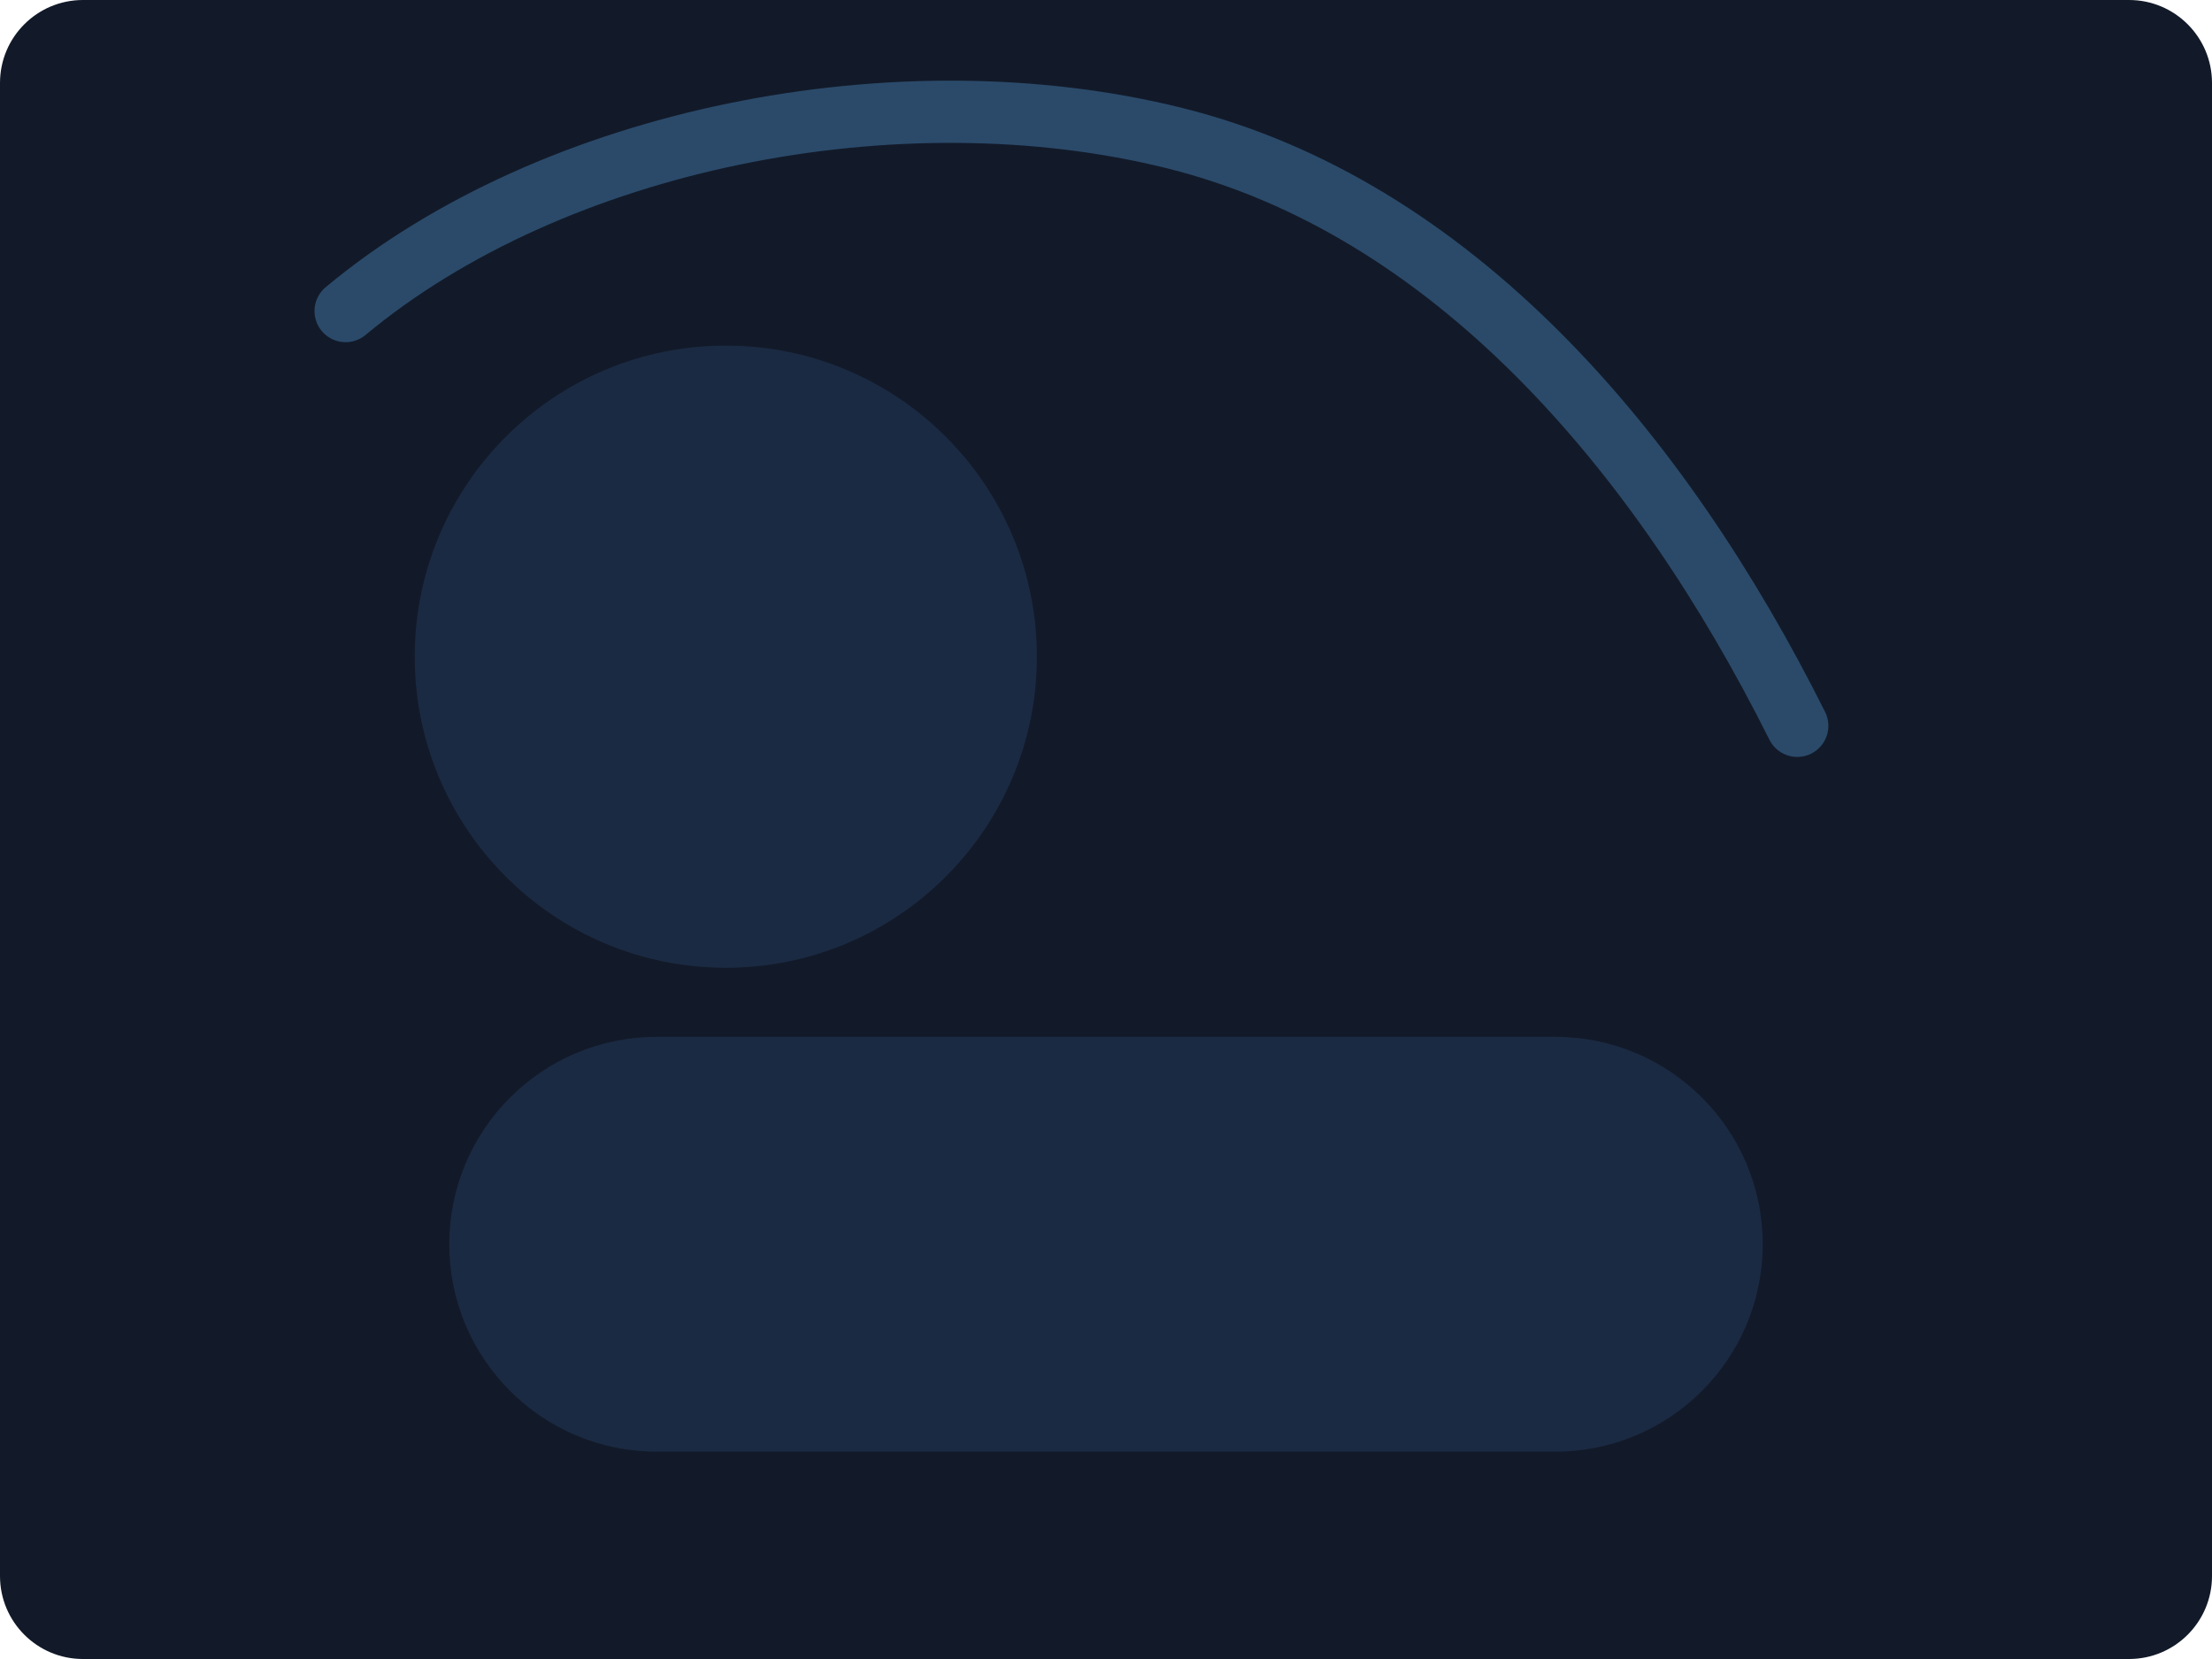
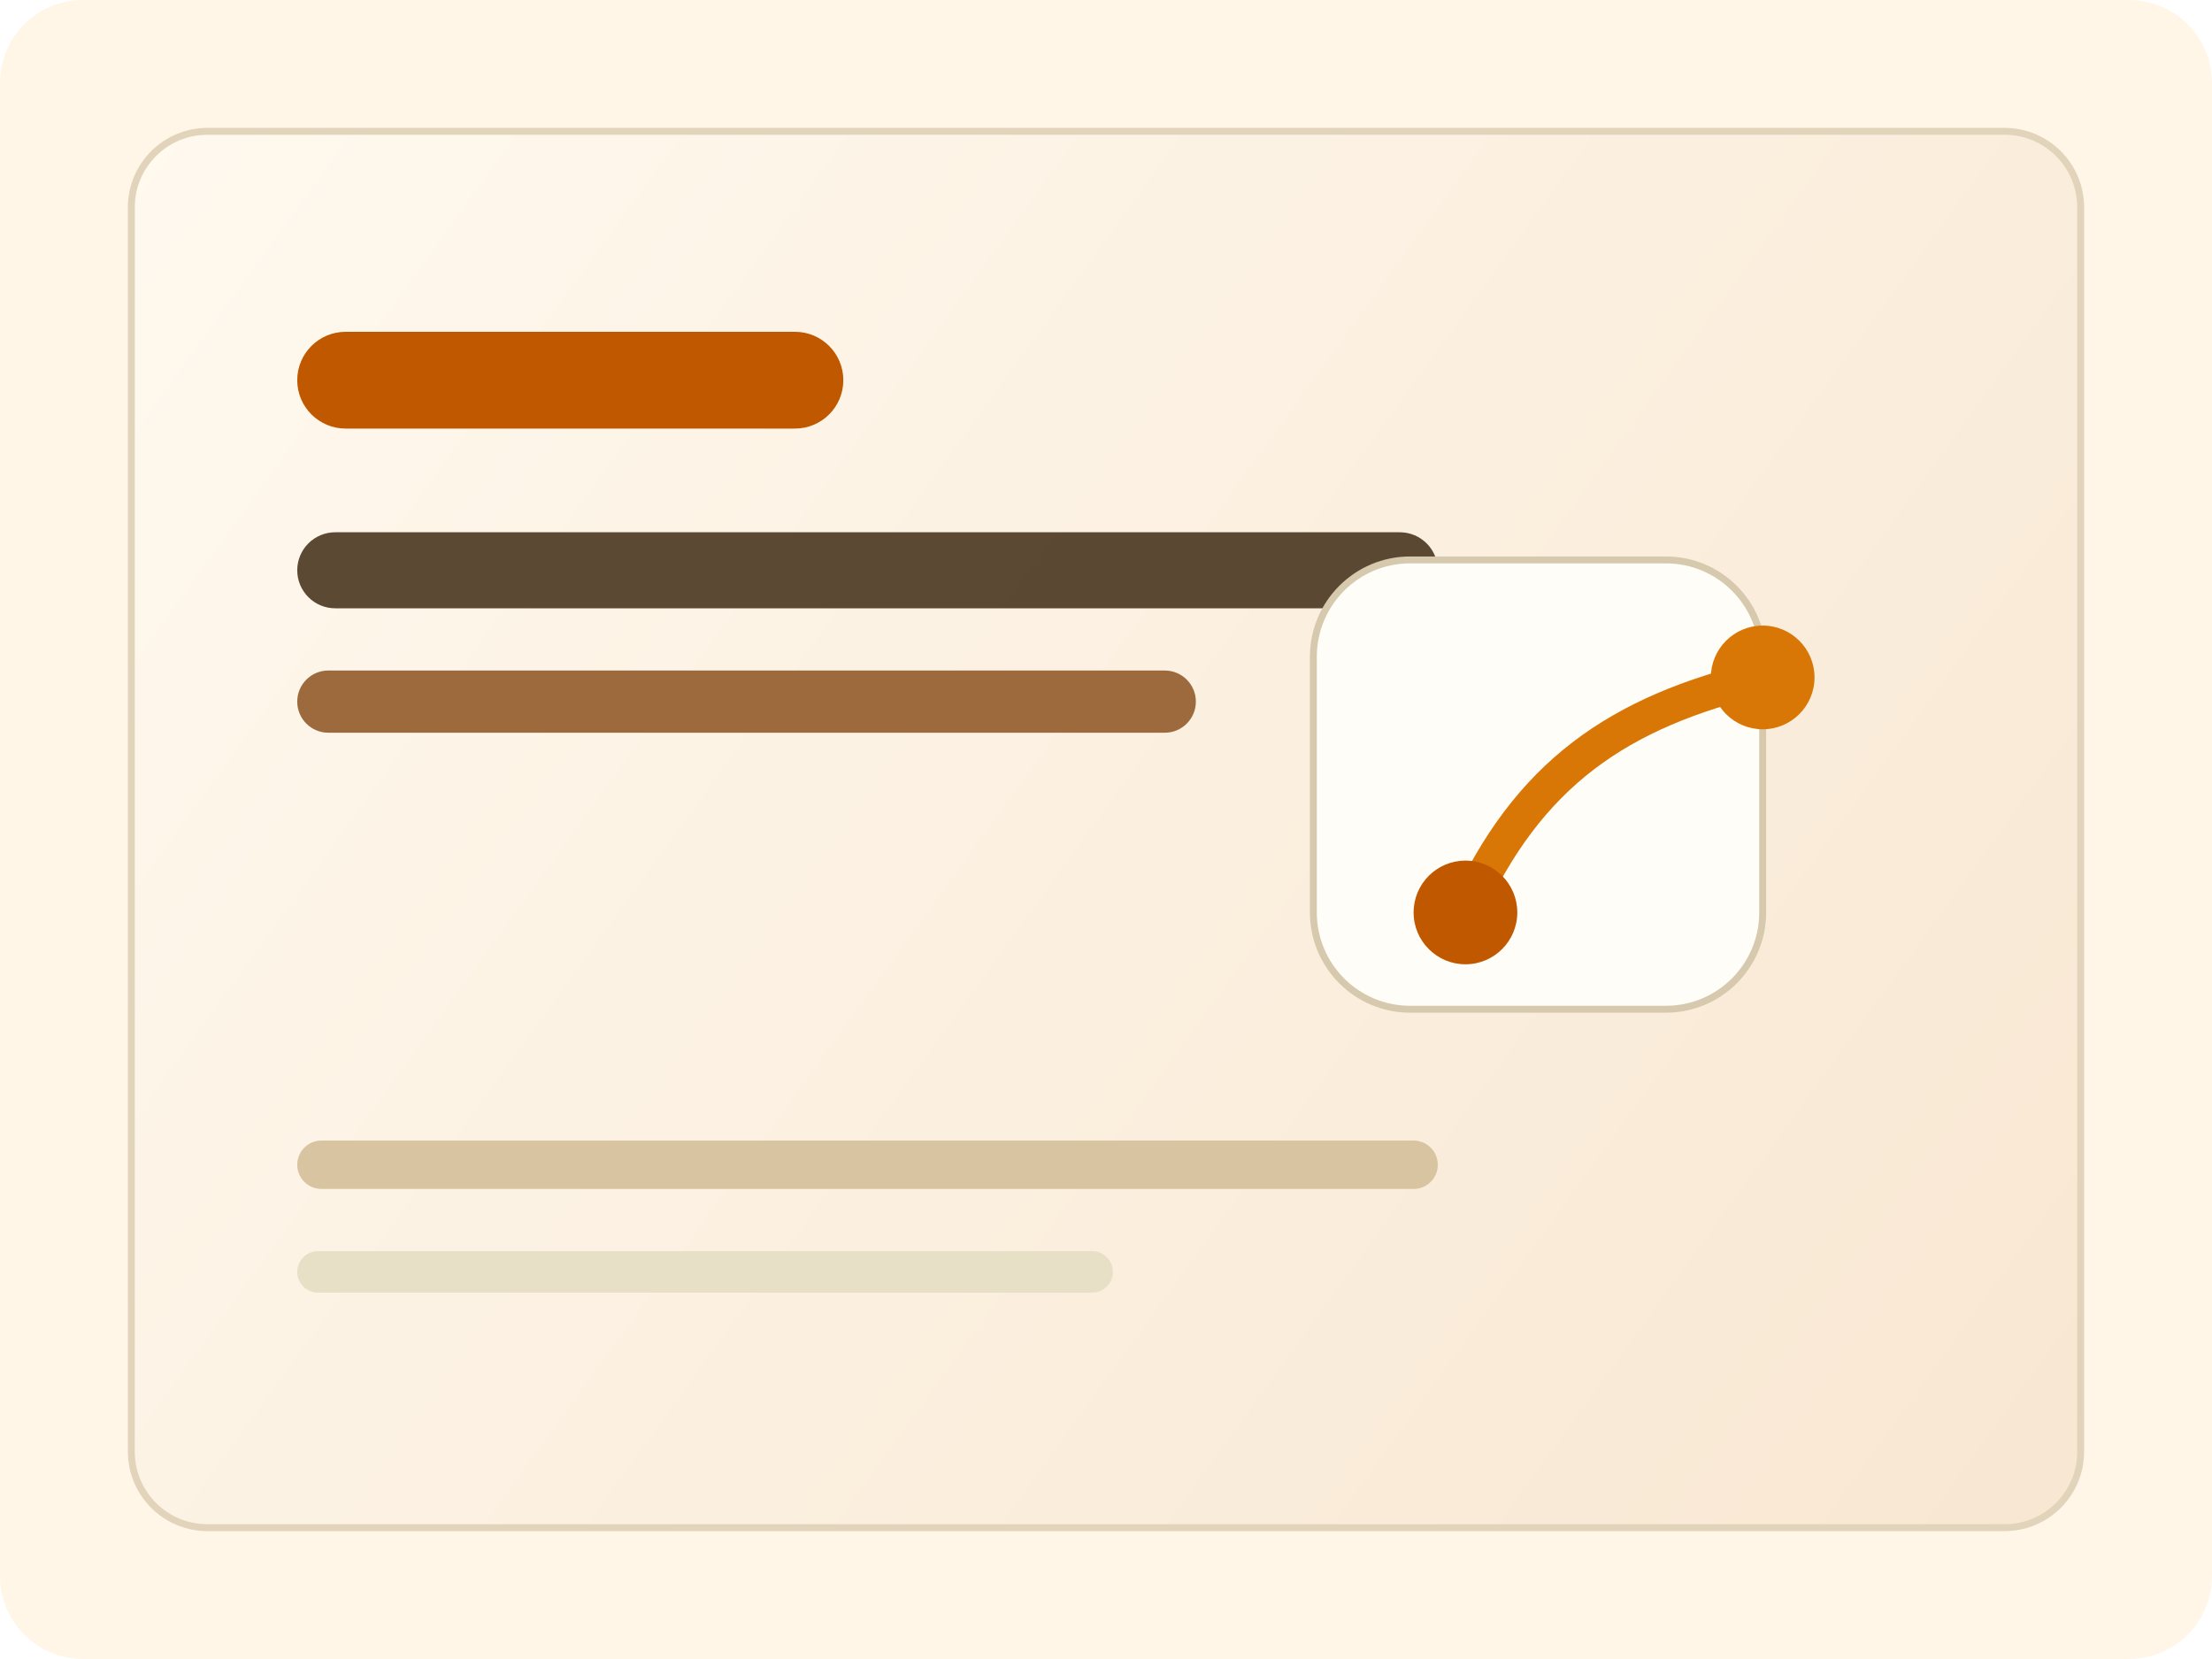
- <svg xmlns="http://www.w3.org/2000/svg" width="640" height="480" viewBox="0 0 640 480" fill="none">
-   <rect width="640" height="480" rx="24" fill="#121a29" />
-   <circle cx="210" cy="190" r="90" fill="#1b2a43" />
-   <rect x="130" y="300" width="380" height="120" rx="60" fill="#1b2a43" />
-   <path d="M100 90C160 40 260 20 340 40C420 60 480 130 520 210" stroke="#2b4a6a" stroke-width="18" stroke-linecap="round" />
+ <svg xmlns="http://www.w3.org/2000/svg" width="640" height="480" viewBox="0 0 640 480" fill="none" role="img" aria-labelledby="title desc">
+   <defs>
+     <linearGradient id="bg" x1="36" y1="30" x2="602" y2="440" gradientUnits="userSpaceOnUse">
+       <stop stop-color="#FFF9EF" />
+       <stop offset="1" stop-color="#F8E7D2" />
+     </linearGradient>
+   </defs>
+   <rect width="640" height="480" rx="24" fill="#FFF6E8" />
+   <rect x="38" y="38" width="564" height="404" rx="22" fill="url(#bg)" stroke="#E2D4BB" stroke-width="2" />
+   <rect x="86" y="96" width="158" height="28" rx="14" fill="#C05800" />
+   <rect x="86" y="154" width="330" height="22" rx="11" fill="#38240D" fill-opacity="0.82" />
+   <rect x="86" y="194" width="260" height="18" rx="9" fill="#9C6A3D" />
+   <rect x="380" y="162" width="130" height="130" rx="28" fill="#FFFDF8" stroke="#D6C9AE" stroke-width="2" />
+   <path d="M424 264 C442 224 468 206 510 196" stroke="#D97706" stroke-width="10" stroke-linecap="round" />
+   <circle cx="424" cy="264" r="15" fill="#C05800" />
+   <circle cx="510" cy="196" r="15" fill="#D97706" />
+   <rect x="86" y="330" width="330" height="14" rx="7" fill="#D9C4A1" />
+   <rect x="86" y="362" width="236" height="12" rx="6" fill="#E8DFC7" />
</svg>
